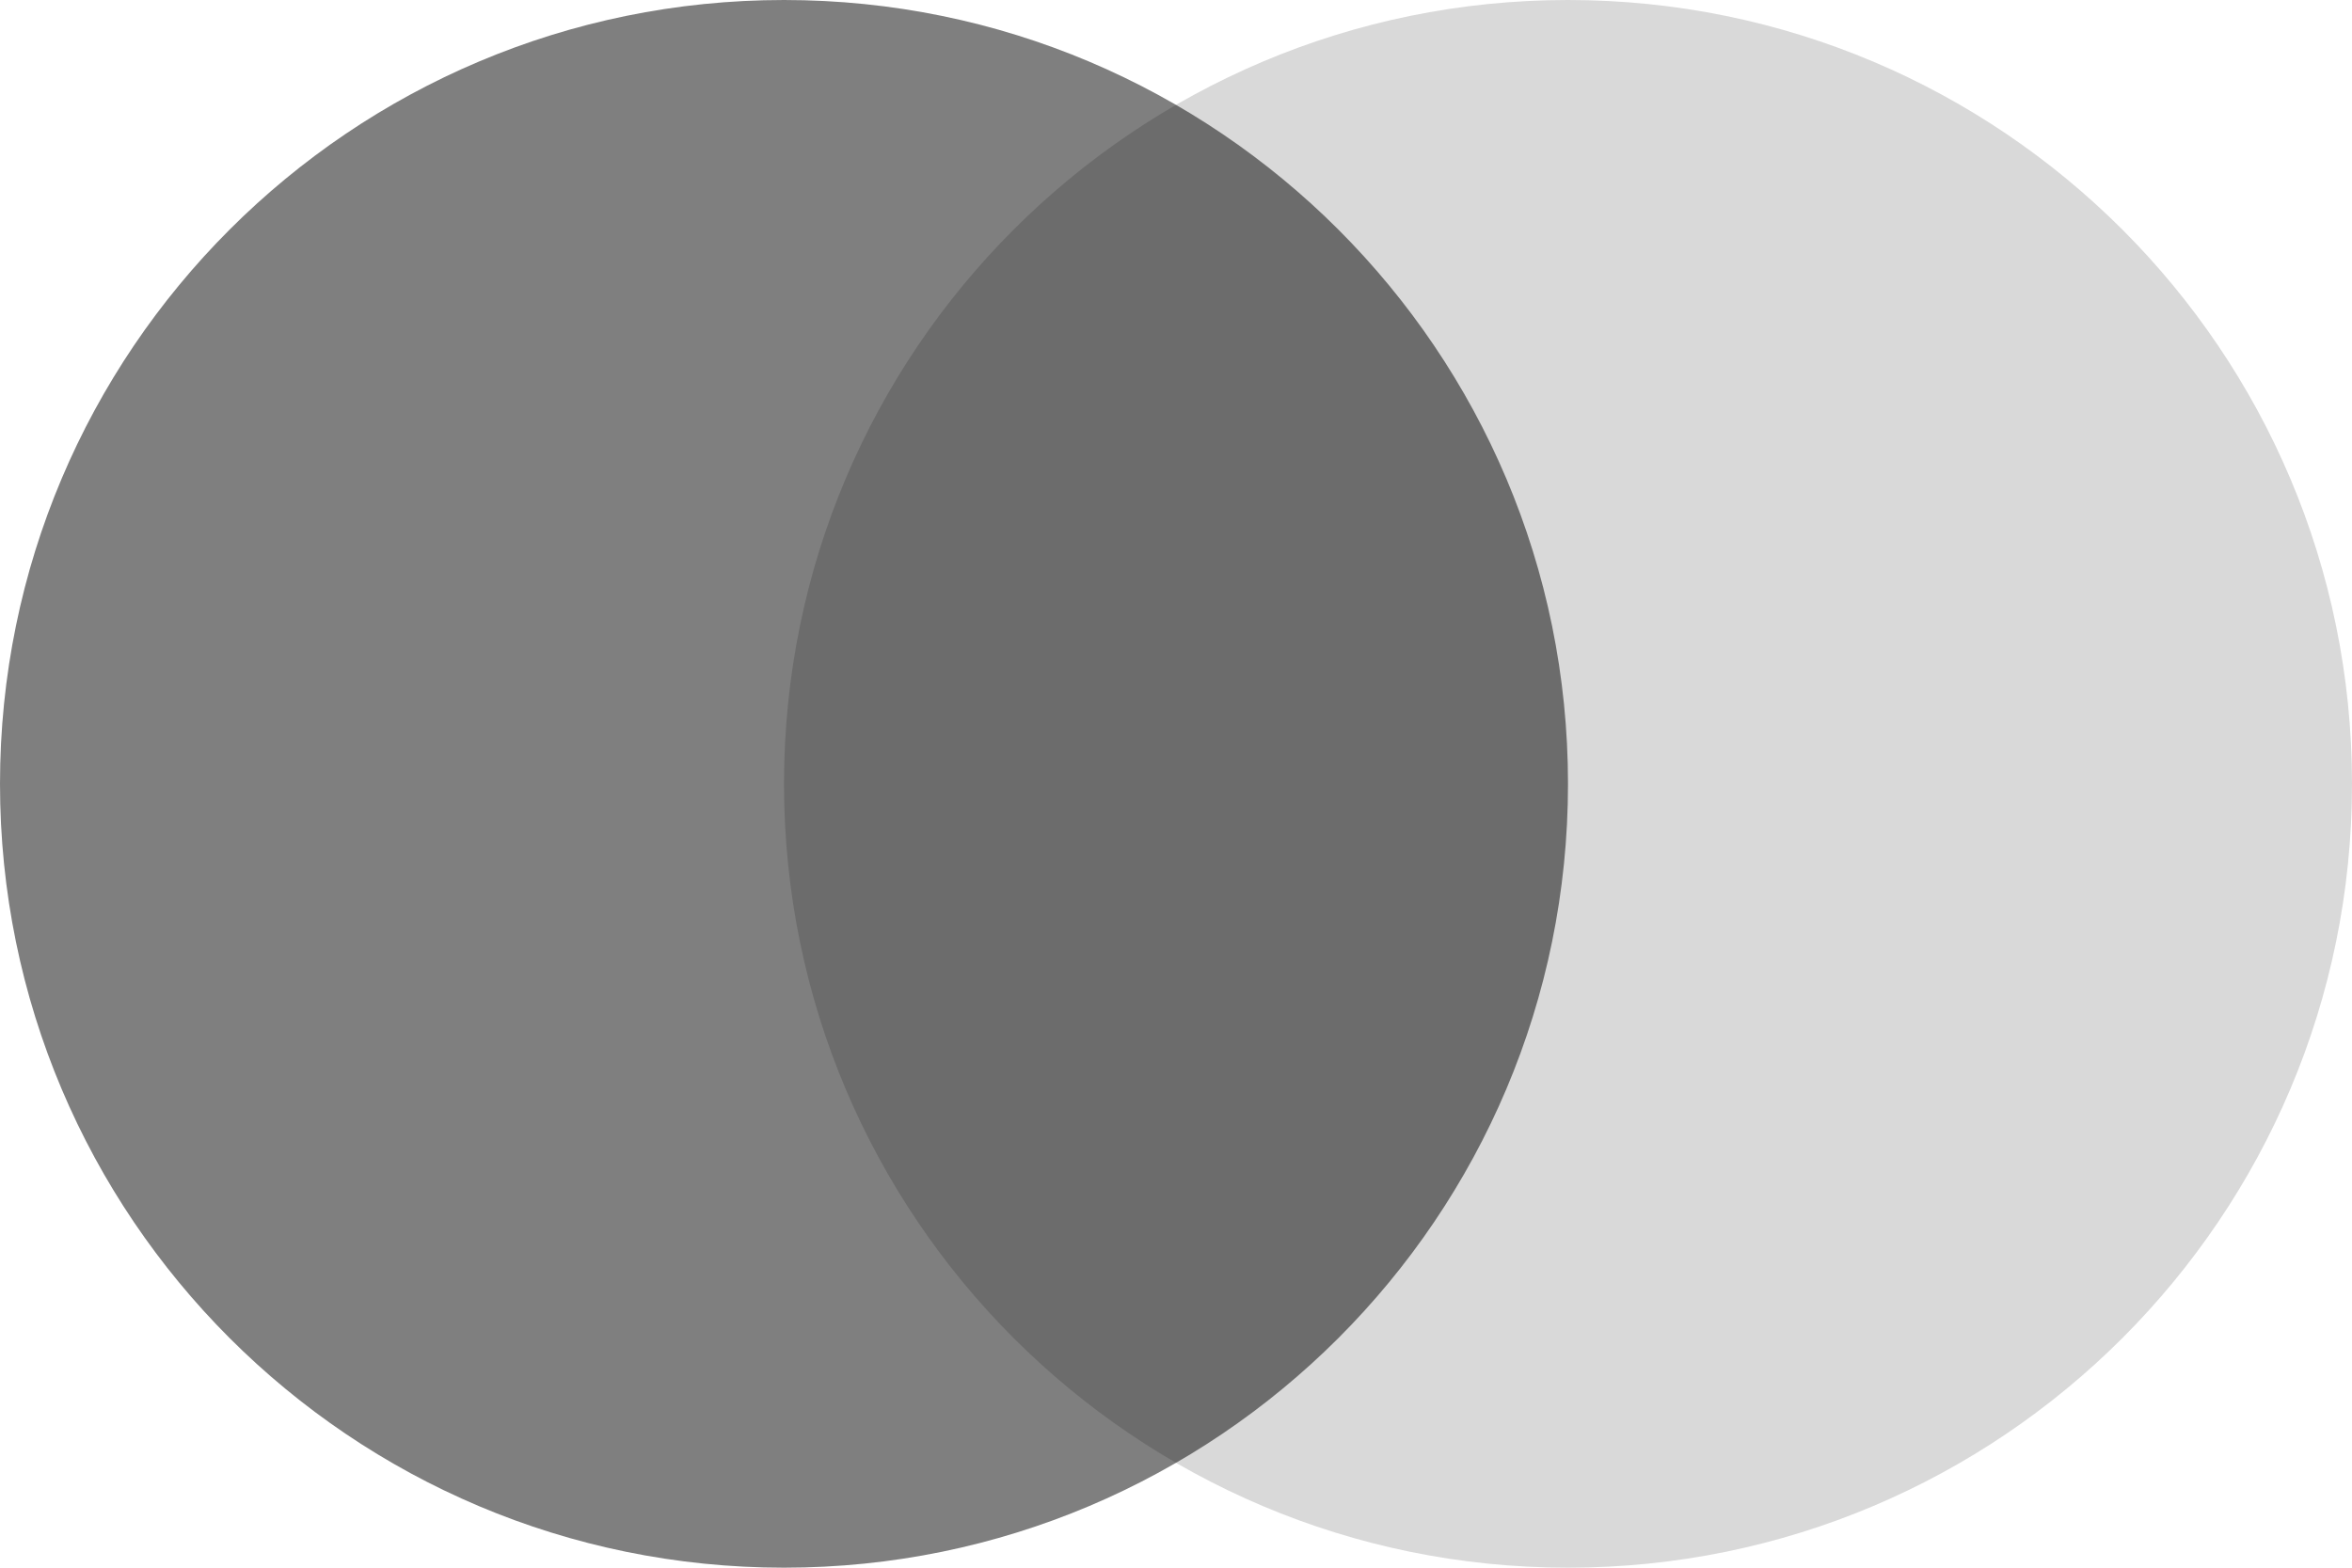
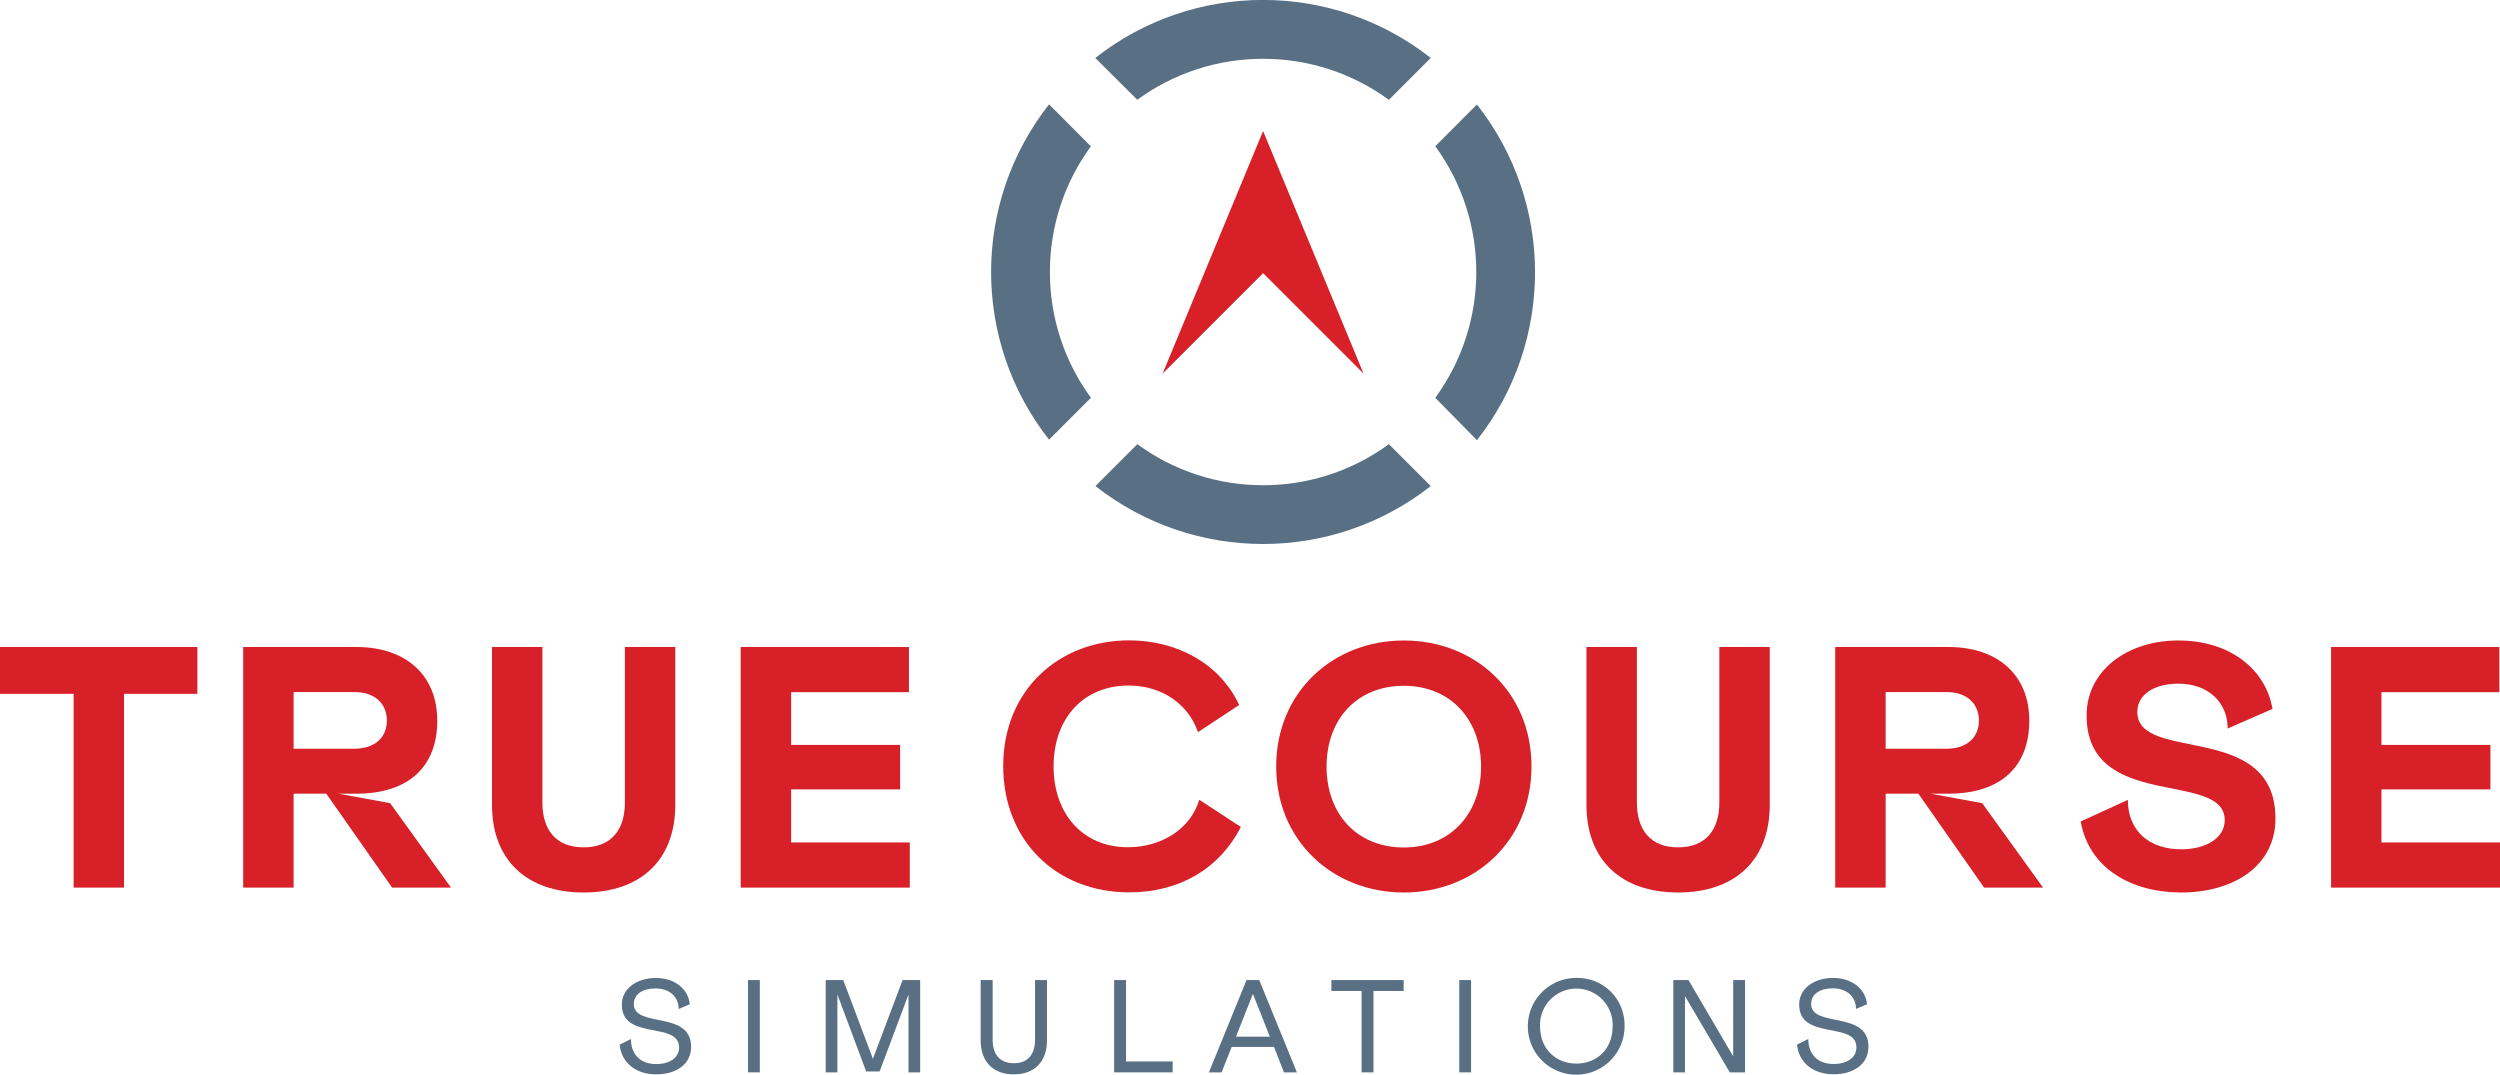
- <svg xmlns="http://www.w3.org/2000/svg" width="150" height="100" viewBox="0 0 150 100" fill="none">
-   <circle cx="50" cy="50" r="50" fill="black" fill-opacity="0.5" />
-   <circle cx="100" cy="50" r="50" fill="black" fill-opacity="0.15" />
+ <svg xmlns="http://www.w3.org/2000/svg" id="Layer_1" data-name="Layer 1" viewBox="0 0 589.98 253.52">
+   <defs>
+     <style>.cls-1{fill:#d72027;}.cls-2{fill:#596f84;}</style>
+   </defs>
+   <path class="cls-1" d="M46.58,152.69v11.05H29.27v45.73H17.38V163.74H0V152.69Z" />
+   <path class="cls-1" d="M57.39,152.69H84.12c11.58,0,19.07,6.57,19.07,17.38S96.47,187.3,84.12,187.3H79.87l12.2,2.24,14.37,19.93H92.54L77,187.3H69.29v22.17H57.39Zm26.26,24c4.95,0,7.65-2.79,7.65-6.65s-2.7-6.72-7.65-6.72H69.29v13.37Z" />
+   <path class="cls-1" d="M128,152.69v36.69c0,6.49,3.24,10.59,9.73,10.59s9.74-4.1,9.74-10.59V152.69h11.89v37.23c0,13.21-8.34,20.7-21.63,20.7-13.51,0-21.62-7.72-21.62-20.7V152.69Z" />
+   <path class="cls-1" d="M174.8,152.69h39.7v10.66H186.7v12.44h25.72v10.5H186.7v12.52h28v10.66H174.8Z" />
+   <path class="cls-1" d="M292.44,166.37l-9.73,6.41c-2.17-6.41-8.27-11-16.38-11-10.5,0-17.69,7.57-17.69,19.08,0,11.2,6.88,19.08,17.54,19.08,7.88,0,14.75-4.25,16.84-11.2l9.81,6.41c-5.1,10-14.68,15.44-26.34,15.44-17.38,0-29.74-12.35-29.74-29.81,0-17.92,13.13-29.66,29.74-29.66C277.69,151.15,287.8,156.48,292.44,166.37Z" />
+   <path class="cls-1" d="M361.42,180.89c0,17.53-13.37,29.73-30.13,29.73s-30.12-12.2-30.12-29.73,13.36-29.74,30.12-29.74S361.42,163.28,361.42,180.89ZM331.29,200c11,0,18.23-8,18.23-19.08s-7.18-19.08-18.23-19.08-18.23,7.88-18.23,19.08S320.25,200,331.29,200Z" />
+   <path class="cls-1" d="M386.29,152.69v36.69c0,6.49,3.24,10.59,9.73,10.59s9.73-4.1,9.73-10.59V152.69h11.9v37.23c0,13.21-8.34,20.7-21.63,20.7-13.52,0-21.63-7.72-21.63-20.7V152.69Z" />
+   <path class="cls-1" d="M433.1,152.69h26.72c11.59,0,19.08,6.57,19.08,17.38s-6.72,17.23-19.08,17.23h-4.24l12.2,2.24,14.37,19.93H468.24L452.72,187.3H445v22.17H433.1Zm26.26,24c4.94,0,7.65-2.79,7.65-6.65s-2.71-6.72-7.65-6.72H445v13.37Z" />
+   <path class="cls-1" d="M536.29,167.29l-10.58,4.64c0-6.18-4.55-10.59-11.66-10.59-5.64,0-9.66,2.55-9.66,6.65,0,12.2,32.6,2,32.6,25.18,0,11.2-9.89,17.45-22.25,17.45-11.74,0-21.78-5.71-23.71-16.76l11.12-5.09c0,7.26,5,11.66,12.59,11.66,5.8,0,10.28-2.63,10.28-6.88,0-11.89-32.6-1.93-32.6-24.71,0-10.51,9.5-17.69,21.63-17.69C526.64,151.15,534.75,158.26,536.29,167.29Z" />
+   <path class="cls-1" d="M550.12,152.69h39.7v10.66H562v12.44h25.72v10.5H562v12.52h28v10.66H550.12Z" />
+   <path class="cls-2" d="M162.77,237l-2.61,1.12c0-2.81-2.07-4.86-5.48-4.86-3,0-5.1,1.34-5.1,3.68,0,5.75,13.52,1.42,13.52,10.1,0,4.1-3.5,6.5-8.24,6.5s-8.18-2.67-8.63-7l2.67-1.33c0,3.52,2.1,5.9,6,5.9,3.14,0,5.36-1.49,5.36-3.92,0-6.25-13.51-1.57-13.51-10.08,0-4,3.76-6.31,8-6.31C159.48,230.78,162.53,233.66,162.77,237Z" />
+   <path class="cls-2" d="M179.31,231.29v21.78h-2.79V231.29Z" />
+   <path class="cls-2" d="M199,231.29l7,18.58,7-18.58h4.15v21.78h-2.75V234.69l-6.82,18.17h-3.17l-6.79-18.17v18.38h-2.76V231.29Z" />
+   <path class="cls-2" d="M234.26,231.29v14.07c0,3.38,1.6,5.55,5,5.55s5-2.17,5-5.55V231.29h2.82v14.25c0,5.07-3,8-7.83,8s-7.82-2.94-7.82-8V231.29Z" />
+   <path class="cls-2" d="M262.93,231.29h2.81v19.2h11v2.58H262.93Z" />
+   <path class="cls-2" d="M294.17,231.29h3l8.89,21.78H303l-2.34-6h-10l-2.37,6h-3Zm5.51,13.36-4-10.1-4,10.1Z" />
+   <path class="cls-2" d="M331.25,231.29v2.57h-7.12v19.21h-2.81V233.86H314.2v-2.57Z" />
+   <path class="cls-2" d="M347.16,231.29v21.78h-2.78V231.29Z" />
+   <path class="cls-2" d="M383.39,242.13A11.42,11.42,0,1,1,372,230.78,11.1,11.1,0,0,1,383.39,242.13ZM372,251c4.6,0,8.57-3.17,8.57-8.84a8.57,8.57,0,1,0-17.13,0C363.41,247.8,367.44,251,372,251Z" />
+   <path class="cls-2" d="M398.47,231.29l10.55,18v-18h2.79v21.78h-3.59l-10.58-18v18h-2.75V231.29Z" />
+   <path class="cls-2" d="M440.59,237,438,238.1c0-2.81-2.07-4.86-5.48-4.86-3,0-5.1,1.34-5.1,3.68,0,5.75,13.52,1.42,13.52,10.1,0,4.1-3.5,6.5-8.24,6.5s-8.18-2.67-8.63-7l2.67-1.33c0,3.52,2.1,5.9,6,5.9,3.14,0,5.36-1.49,5.36-3.92,0-6.25-13.51-1.57-13.51-10.08,0-4,3.76-6.31,8-6.31C437.3,230.78,440.35,233.66,440.59,237Z" />
+   <path class="cls-2" d="M247.77,64.19a50.09,50.09,0,0,1,9.67-29.66l-9.87-9.91a64.07,64.07,0,0,0,0,79.14l9.88-9.89A50.07,50.07,0,0,1,247.77,64.19Z" />
+   <path class="cls-2" d="M298.08,13.88a50.07,50.07,0,0,1,29.68,9.68l9.89-9.88a64.07,64.07,0,0,0-79.18,0l9.92,9.86A50.13,50.13,0,0,1,298.08,13.88Z" />
+   <path class="cls-2" d="M348.59,24.62l-9.88,9.89a50.34,50.34,0,0,1,0,59.37l9.84,10a64.08,64.08,0,0,0,0-79.21Z" />
+   <path class="cls-2" d="M298.08,114.51a50.08,50.08,0,0,1-29.68-9.69l-9.89,9.89a64.11,64.11,0,0,0,79.14,0l-9.89-9.89A50.08,50.08,0,0,1,298.08,114.51Z" />
+   <polygon class="cls-1" points="298.08 30.93 274.37 88.17 298.08 64.46 321.79 88.17 298.08 30.93" />
</svg>
